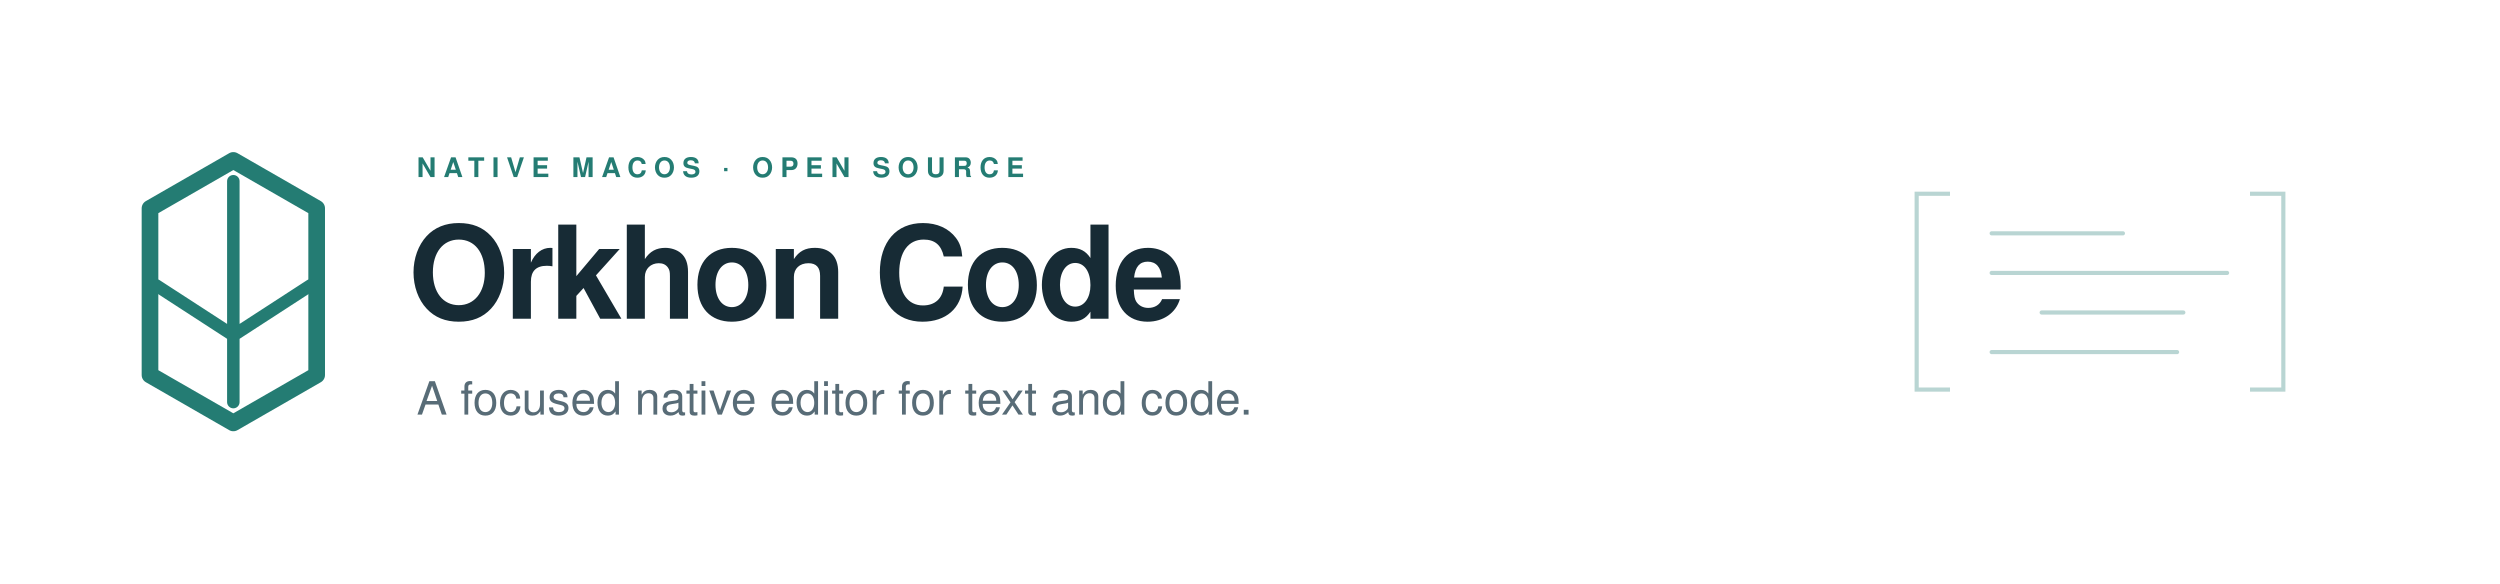
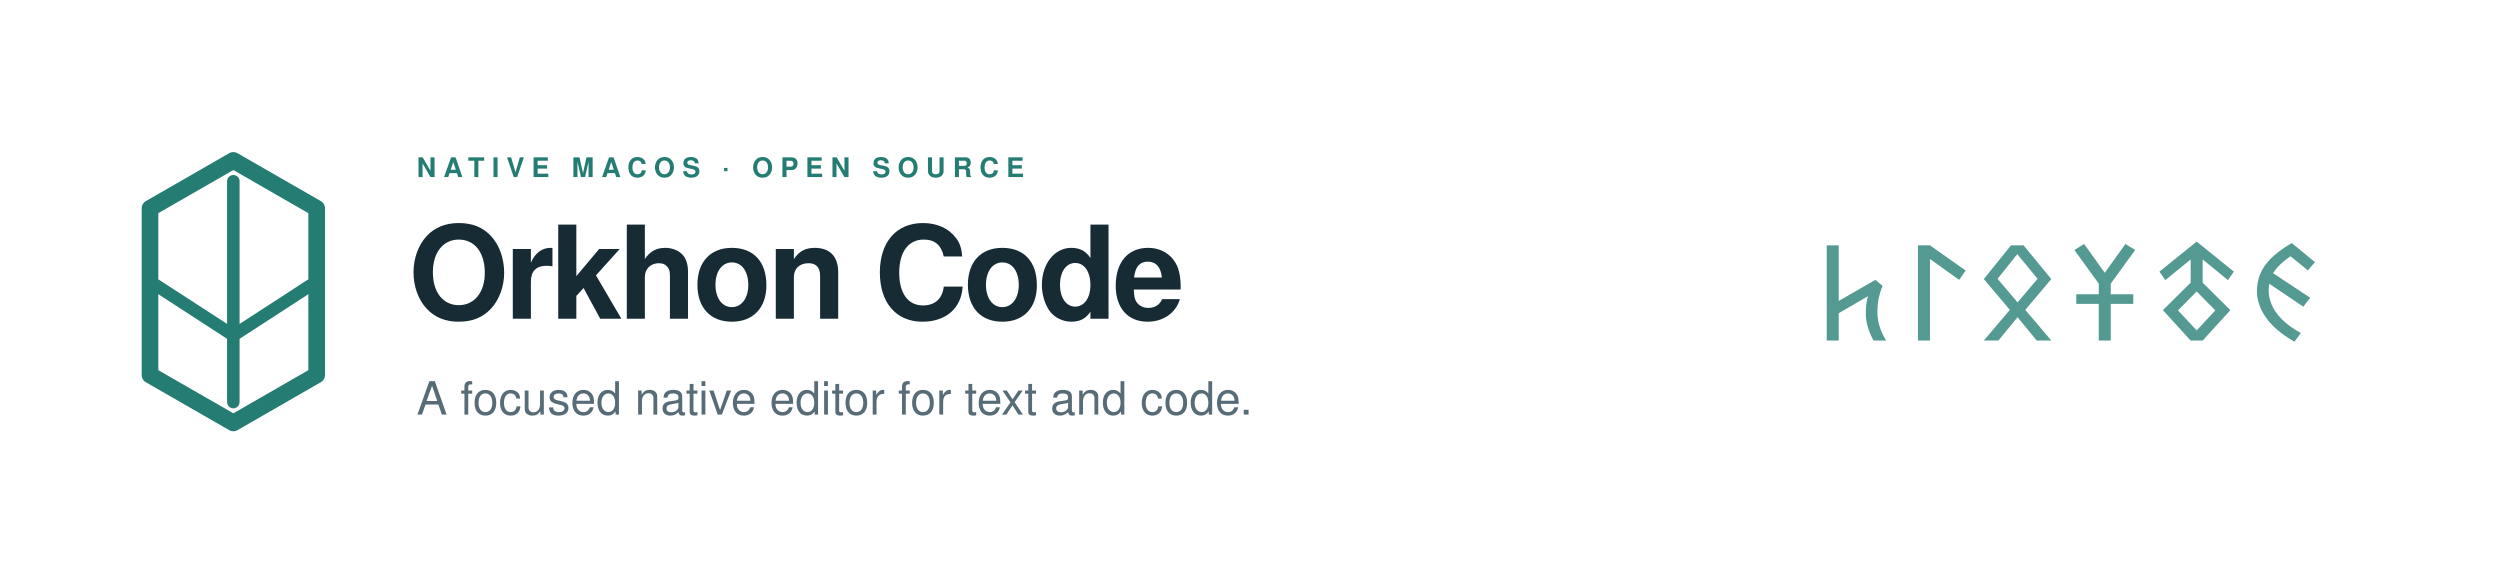
<svg xmlns="http://www.w3.org/2000/svg" width="1200" height="280" viewBox="0 0 1200 280" role="img" aria-labelledby="title desc">
  <g fill="none" stroke="#247C73" stroke-linecap="round" stroke-linejoin="round">
    <path d="M72 180V100L112 77L152 100V180L112 203Z" stroke-width="8" />
    <path d="M112 193V87M75 137L112 161L149 137" stroke-width="6" />
  </g>
  <g font-family="-apple-system,BlinkMacSystemFont,'Segoe UI',Helvetica,Arial,sans-serif">
    <text x="200" y="85" fill="#247C73" font-size="13" font-weight="600" letter-spacing="3.5">NATIVE MACOS · OPEN SOURCE</text>
    <text x="196" y="153" fill="#172B35" font-size="62" font-weight="600" letter-spacing="-2">Orkhon Code</text>
    <text x="200" y="199" fill="#586C77" font-size="22" letter-spacing=".1">A focused native editor for text and code.</text>
  </g>
-   <g fill="none" stroke="#247C73" stroke-width="2" opacity=".32">
-     <path d="M936 93h-16v94h16M1080 93h16v94h-16" />
-     <path d="M956 112h63m-63 19h113m-89 19h68m-92 19h89" stroke-linecap="round" />
+   <g fill="#247C73" opacity=".78" role="img" aria-label="𐰏𐱃𐱁‎𐰋𐰃𐱅‎">
+     <path d="M876.83 163.46L876.83 117.76L882.59 117.76L882.59 144.45L900.19 134.34L903.64 137.22Q902.43 140.10 901.79 143.17Q901.15 146.24 901.15 149.70Q901.15 156.74 905.37 163.46L899.29 163.46Q897.63 160.38 896.60 157.15Q895.58 153.92 895.58 150.02Q895.58 148.35 895.80 146.21Q896.03 144.06 896.67 142.14L882.59 150.34L882.59 163.46ZM920.61 163.46L920.61 117.76L926.37 117.76L943.52 129.86L940.39 134.34L926.37 124.29L926.37 163.46ZM952.24 163.46L964.72 148.74L952.24 133.95L965.29 117.76L971.31 117.76L984.62 133.95L972.14 148.74L984.62 163.46L977.64 163.46L968.43 152.26L959.21 163.46ZM968.43 145.15L978.03 133.82L968.30 121.98L958.83 133.82ZM1007.41 163.46L1007.41 145.86L996.60 145.86L996.60 141.25L1007.41 141.25L1007.41 136.13L995.70 120.00L1000.37 117.12L1010.29 130.94L1020.21 117.12L1024.88 120.00L1013.17 136.13L1013.17 141.25L1023.99 141.25L1023.99 145.86L1013.17 145.86L1013.17 163.46ZM1051.52 163.46L1038.20 148.86L1051.52 135.68L1051.52 124.54L1039.36 134.46L1036.54 130.37L1054.40 115.97L1072.25 130.37L1069.44 134.46L1057.28 124.54L1057.28 135.68L1070.59 148.86L1057.28 163.46ZM1054.40 158.59L1063.36 148.99L1054.40 139.90L1045.44 148.99ZM1101.32 164.03Q1092.04 158.66 1087.68 152.45Q1083.33 146.24 1083.33 139.71Q1083.33 135.36 1084.93 131.46Q1086.53 127.55 1090.21 123.90Q1093.89 120.26 1100.04 116.67L1111.17 125.82L1107.78 129.79L1099.46 123.01Q1096.32 125.12 1094.31 127.14Q1092.29 129.15 1091.08 131.14L1108.87 142.91L1105.60 147.20L1089.22 136.19Q1089.09 137.02 1089.03 137.92Q1088.96 138.82 1088.96 139.71Q1088.96 142.85 1090.44 146.34Q1091.91 149.82 1095.30 153.25Q1098.69 156.67 1104.39 159.87Z" />
  </g>
</svg>
